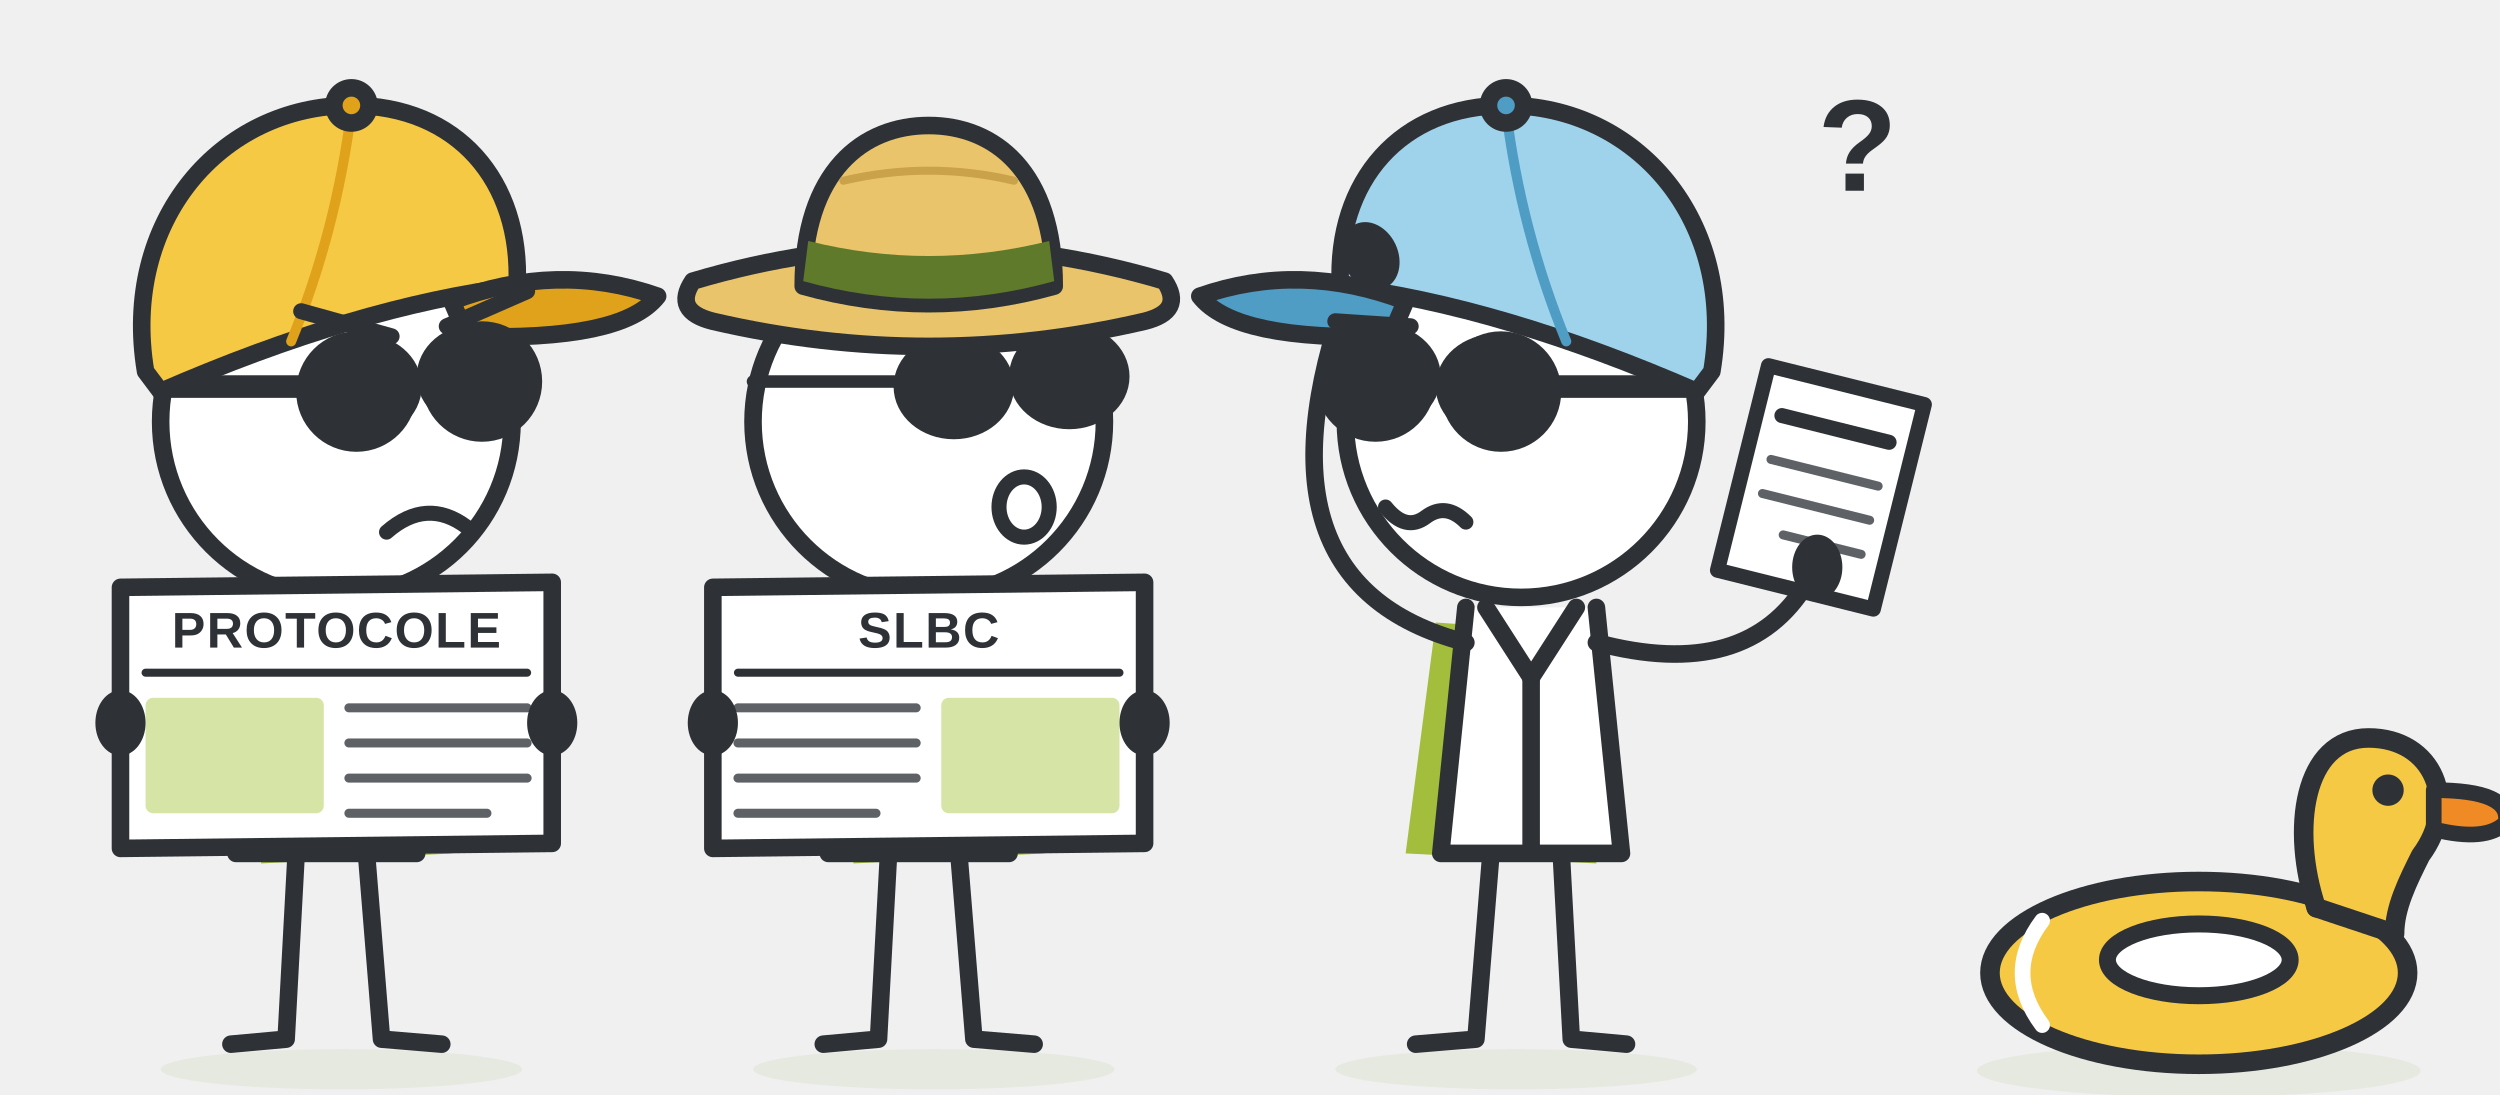
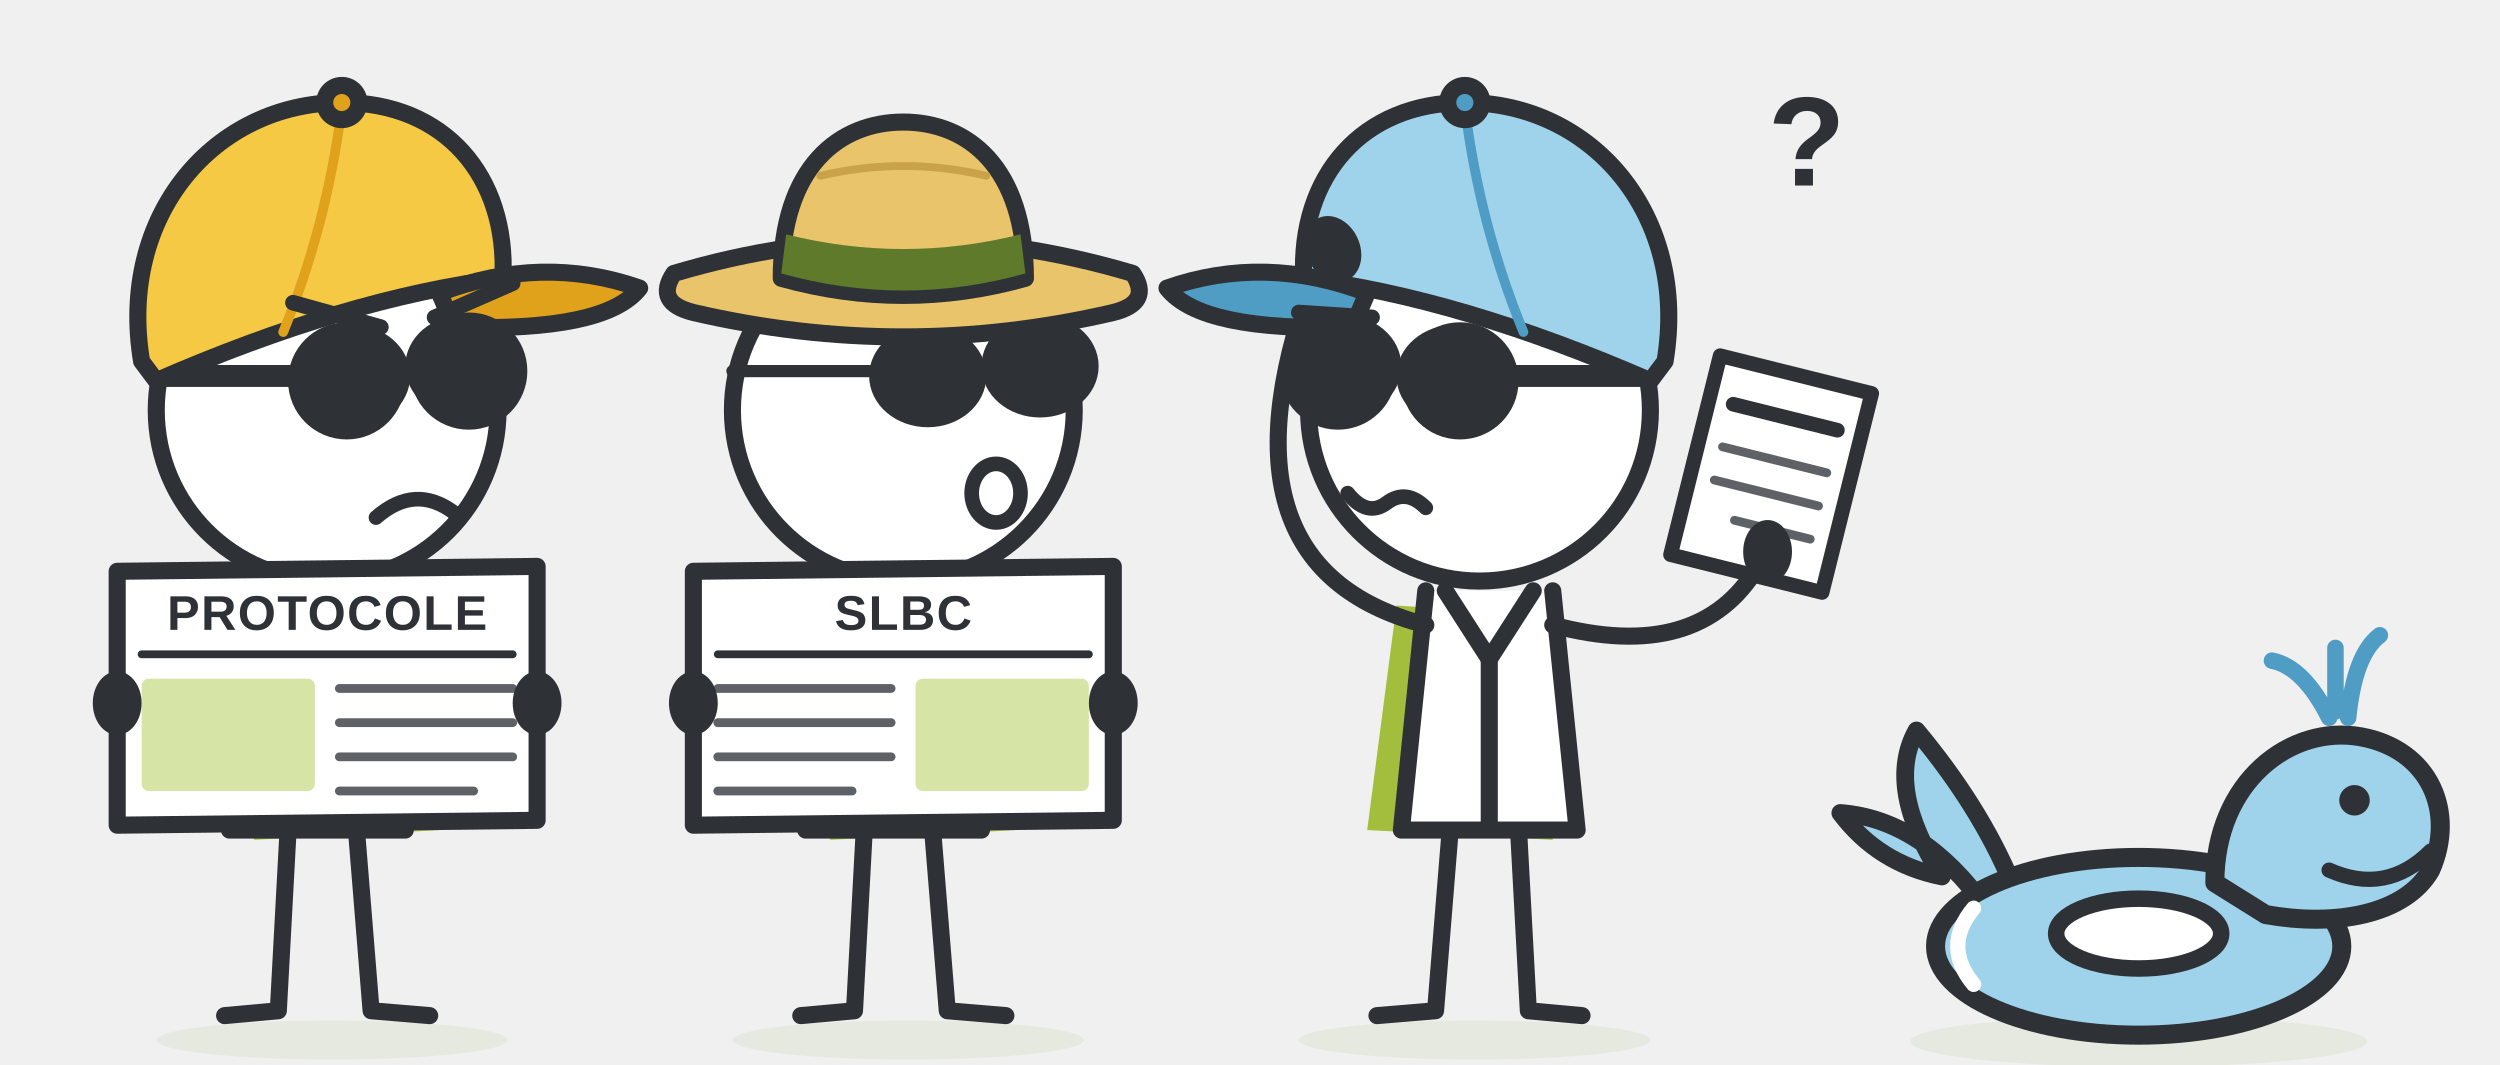
- <svg xmlns="http://www.w3.org/2000/svg" aria-hidden="true" focusable="false" viewBox="28 -6 498 218" fill="none" stroke="#2E3236" stroke-width="3.5" stroke-linecap="round" stroke-linejoin="round">
+ <svg xmlns="http://www.w3.org/2000/svg" aria-hidden="true" focusable="false" viewBox="28 -6 512 218" fill="none" stroke="#2E3236" stroke-width="3.5" stroke-linecap="round" stroke-linejoin="round">
  <g class="perso">
    <g transform="translate(0 6)">
      <ellipse cx="96" cy="201" rx="36" ry="4" fill="#E6E9DF" stroke="none" />
      <path d="M84 114 L112 112 L118 158 L80 160 Z" fill="#A3BE3C" stroke="none" />
      <path d="M87 158 L85 195 L74 196" />
      <path d="M101 158 L104 195 L116 196" />
      <path d="M80 109 L75 158 L111 158 L106 109" fill="#FFFFFF" />
      <path d="M84 109 L93 123 L102 109" />
      <path d="M93 123 L93 157" />
      <circle cx="95" cy="72" r="35" fill="#FFFFFF" />
      <path d="M60 64 L88 64" stroke-width="2.5" />
      <ellipse cx="100" cy="65" rx="10.5" ry="9" fill="#2E3236" stroke-width="3" />
      <ellipse cx="123" cy="63" rx="10.5" ry="9" fill="#2E3236" stroke-width="3" />
      <path d="M110 64 Q112 61.5 114 63" stroke-width="2.5" />
      <path d="M57 62 C52 32 72 9 98 9 C119 9 132 24 131 45 Q99 49 60 66 Z" fill="#F6C945" />
      <path d="M118 48 Q139 40 159 47 Q152 56 121 55 Z" fill="#E0A21B" />
      <path d="M98 10 Q95 34 86 56" stroke="#E0A21B" stroke-width="2" fill="none" />
      <circle cx="98" cy="9" r="3.5" fill="#E0A21B" />
      <path d="M60 66 L88 66" stroke-width="2.5" />
      <circle cx="99" cy="66" r="10.5" fill="#2E3236" stroke-width="3" />
      <circle cx="124" cy="64" r="10.5" fill="#2E3236" stroke-width="3" />
      <path d="M109.5 65 Q111.5 62.5 113.5 64.5" stroke-width="2.5" />
      <circle cx="101" cy="70" r="2.6" fill="#2E3236" stroke="none" />
      <circle cx="125" cy="68" r="2.6" fill="#2E3236" stroke="none" />
      <path d="M105 94 Q113 87 121 93" stroke-width="3" />
      <path d="M88 50 L106 55" stroke-width="3.2" />
      <path d="M117 53 L133 46" stroke-width="3.2" />
    </g>
    <path d="M52 111 L138 110 L138 162 L52 163 Z" fill="#FFFFFF" />
    <text x="95" y="123" text-anchor="middle" font-family="Figtree, Arial, sans-serif" font-weight="800" font-size="10" letter-spacing="0.3" fill="#2E3236" stroke="none">PROTOCOLE</text>
    <path d="M57 128 L133 128" stroke-width="1.6" />
    <rect x="57" y="133" width="35.5" height="23" rx="1.5" fill="#D6E4A6" stroke="none" />
    <path d="M97.5 135 L133 135" stroke="#5E6266" stroke-width="1.8" />
    <path d="M97.5 142 L133 142" stroke="#5E6266" stroke-width="1.8" />
    <path d="M97.5 149 L133 149" stroke="#5E6266" stroke-width="1.8" />
    <path d="M97.5 156 L125 156" stroke="#5E6266" stroke-width="1.8" />
    <ellipse cx="52" cy="138" rx="5" ry="6.5" fill="#2E3236" stroke="none" />
    <ellipse cx="138" cy="138" rx="5" ry="6.5" fill="#2E3236" stroke="none" />
  </g>
  <g class="perso">
    <g transform="translate(118 6)">
      <ellipse cx="96" cy="201" rx="36" ry="4" fill="#E6E9DF" stroke="none" />
      <path d="M84 114 L112 112 L118 158 L80 160 Z" fill="#A3BE3C" stroke="none" />
      <path d="M87 158 L85 195 L74 196" />
      <path d="M101 158 L104 195 L116 196" />
      <path d="M80 109 L75 158 L111 158 L106 109" fill="#FFFFFF" />
      <path d="M84 109 L93 123 L102 109" />
      <path d="M93 123 L93 157" />
      <circle cx="95" cy="72" r="35" fill="#FFFFFF" />
      <path d="M60 64 L88 64" stroke-width="2.5" />
      <ellipse cx="100" cy="65" rx="10.5" ry="9" fill="#2E3236" stroke-width="3" />
      <ellipse cx="123" cy="63" rx="10.5" ry="9" fill="#2E3236" stroke-width="3" />
      <path d="M110 64 Q112 61.5 114 63" stroke-width="2.5" />
      <path d="M48 44 Q95 30 142 44 Q146 50 138 52 Q95 62 52 52 Q44 50 48 44 Z" fill="#E9C46A" />
      <path d="M70 45 C70 22 82 13 95 13 C108 13 120 22 120 45 Q95 52 70 45 Z" fill="#E9C46A" />
      <path d="M71 36 Q95 42 119 36 L120 44 Q95 51 70 44 Z" fill="#5F7A2B" stroke="none" />
      <path d="M78 24 Q95 20 112 24" stroke="#C9A24A" stroke-width="1.6" />
      <circle cx="100" cy="67" r="3.3" fill="#2E3236" stroke="none" />
      <circle cx="120" cy="65" r="3.3" fill="#2E3236" stroke="none" />
      <ellipse cx="114" cy="89" rx="5" ry="6" fill="#FFFFFF" stroke-width="3" />
    </g>
    <path d="M170 111 L256 110 L256 162 L170 163 Z" fill="#FFFFFF" />
    <text x="213" y="123" text-anchor="middle" font-family="Figtree, Arial, sans-serif" font-weight="800" font-size="10" letter-spacing="0.3" fill="#2E3236" stroke="none">SLBC</text>
    <path d="M175 128 L251 128" stroke-width="1.6" />
    <rect x="215.5" y="133" width="35.5" height="23" rx="1.5" fill="#D6E4A6" stroke="none" />
    <path d="M175 135 L210.5 135" stroke="#5E6266" stroke-width="1.8" />
    <path d="M175 142 L210.5 142" stroke="#5E6266" stroke-width="1.8" />
    <path d="M175 149 L210.5 149" stroke="#5E6266" stroke-width="1.8" />
    <path d="M175 156 L202.5 156" stroke="#5E6266" stroke-width="1.8" />
    <ellipse cx="170" cy="138" rx="5" ry="6.5" fill="#2E3236" stroke="none" />
    <ellipse cx="256" cy="138" rx="5" ry="6.5" fill="#2E3236" stroke="none" />
  </g>
  <g class="perso">
    <g transform="translate(236 6) translate(190 0) scale(-1 1)">
      <ellipse cx="96" cy="201" rx="36" ry="4" fill="#E6E9DF" stroke="none" />
      <path d="M84 114 L112 112 L118 158 L80 160 Z" fill="#A3BE3C" stroke="none" />
      <path d="M87 158 L85 195 L74 196" />
      <path d="M101 158 L104 195 L116 196" />
      <path d="M80 109 L75 158 L111 158 L106 109" fill="#FFFFFF" />
      <path d="M84 109 L93 123 L102 109" />
      <path d="M93 123 L93 157" />
      <path d="M106 116 Q152 104 128 42" />
      <circle cx="70" cy="42" r="11" fill="#FFFFFF" />
      <circle cx="95" cy="72" r="35" fill="#FFFFFF" />
      <path d="M60 64 L88 64" stroke-width="2.5" />
      <ellipse cx="100" cy="65" rx="10.5" ry="9" fill="#2E3236" stroke-width="3" />
      <ellipse cx="123" cy="63" rx="10.5" ry="9" fill="#2E3236" stroke-width="3" />
      <path d="M110 64 Q112 61.5 114 63" stroke-width="2.5" />
      <path d="M57 62 C52 32 72 9 98 9 C119 9 132 24 131 45 Q99 49 60 66 Z" fill="#9FD3EC" />
      <path d="M118 48 Q139 40 159 47 Q152 56 121 55 Z" fill="#4F9CC4" />
      <path d="M98 10 Q95 34 86 56" stroke="#4F9CC4" stroke-width="2" fill="none" />
      <circle cx="98" cy="9" r="3.5" fill="#4F9CC4" />
      <path d="M60 66 L88 66" stroke-width="2.5" />
      <circle cx="99" cy="66" r="10.5" fill="#2E3236" stroke-width="3" />
      <circle cx="124" cy="64" r="10.5" fill="#2E3236" stroke-width="3" />
      <path d="M109.5 65 Q111.5 62.5 113.5 64.5" stroke-width="2.5" />
      <circle cx="101" cy="67" r="2.6" fill="#2E3236" stroke="none" />
      <circle cx="125" cy="65" r="2.6" fill="#2E3236" stroke="none" />
      <path d="M106 92 Q110 88 114 91 Q118 94 122 89" stroke-width="3" />
      <path d="M117 53 L132 52" stroke-width="3.2" />
      <path d="M80 116 Q50 124 38 104" />
      <g transform="translate(-16 2) rotate(-14 52 86)">
        <path d="M36 62 L68 62 L68 104 L36 104 Z" fill="#FFFFFF" stroke-width="3" />
        <path d="M41 71 L63 71" stroke="#2E3236" stroke-width="3" />
        <path d="M41 80 L63 80" stroke="#5E6266" stroke-width="1.8" />
        <path d="M41 87 L63 87" stroke="#5E6266" stroke-width="1.8" />
        <path d="M41 94 L57 94" stroke="#5E6266" stroke-width="1.8" />
      </g>
      <ellipse cx="36" cy="101" rx="5" ry="6.5" fill="#2E3236" stroke="none" />
      <ellipse cx="125" cy="39" rx="5.5" ry="7" fill="#2E3236" stroke="none" transform="rotate(25 125 39)" />
    </g>
    <text x="398" y="32" text-anchor="middle" font-family="Figtree, Arial, sans-serif" font-weight="800" font-size="26" fill="#2E3236" stroke="none">?</text>
  </g>
  <g class="bouee" transform="translate(466 206) scale(1.3) translate(-466 -206)">
-     <ellipse cx="466" cy="207" rx="34" ry="4" fill="#E6E9DF" stroke="none" />
-     <ellipse cx="466" cy="192" rx="32" ry="14" fill="#F6C945" stroke="#2E3236" stroke-width="3" />
-     <ellipse cx="466" cy="190" rx="14" ry="5.5" fill="#FFFFFF" stroke="#2E3236" stroke-width="2.6" />
-     <path d="M442 184 Q436 192 442 200" stroke="#FFFFFF" stroke-width="2.4" fill="none" />
-     <path d="M484 182 C482 170 486 162 492 160" stroke="#2E3236" stroke-width="3" fill="none" />
-     <path d="M484 182 C480 170 482 156 492 156 C502 156 506 166 500 174 C498 178 496 182 496 186 Z" fill="#F6C945" stroke="#2E3236" stroke-width="3" />
-     <path d="M502 164 Q514 164 513 169 Q510 172 502 170 Z" fill="#F08A24" stroke="#2E3236" stroke-width="2.4" />
-     <circle cx="495" cy="164" r="2.4" fill="#2E3236" stroke="none" />
+     <ellipse cx="466" cy="207" rx="36" ry="4" fill="#E6E9DF" stroke="none" />
+     <path d="M442 186 Q432 172 419 171 Q425 179 435 181 Q426 167 431 158 Q441 170 446 182 Z" fill="#9FD3EC" stroke="#2E3236" stroke-width="2.8" />
+     <ellipse cx="466" cy="192" rx="32" ry="14" fill="#9FD3EC" stroke="#2E3236" stroke-width="3" />
+     <ellipse cx="466" cy="190" rx="13" ry="5.5" fill="#FFFFFF" stroke="#2E3236" stroke-width="2.6" />
+     <path d="M440 186 Q435 192 440 198" stroke="#FFFFFF" stroke-width="2.4" fill="none" />
+     <path d="M478 182 C478 166 490 157 501 159 C512 161 516 171 512 180 C508 187 497 189 486 187 Z" fill="#9FD3EC" stroke="#2E3236" stroke-width="3" />
+     <path d="M496 180 Q505 184 512 177" stroke="#2E3236" stroke-width="2.4" fill="none" />
+     <circle cx="500" cy="169" r="2.4" fill="#2E3236" stroke="none" />
+     <path d="M496 156 Q492 148 487 147 M499 156 Q500 146 504 143 M497 155 L497 145" stroke="#4F9CC4" stroke-width="2.6" fill="none" />
  </g>
</svg>
